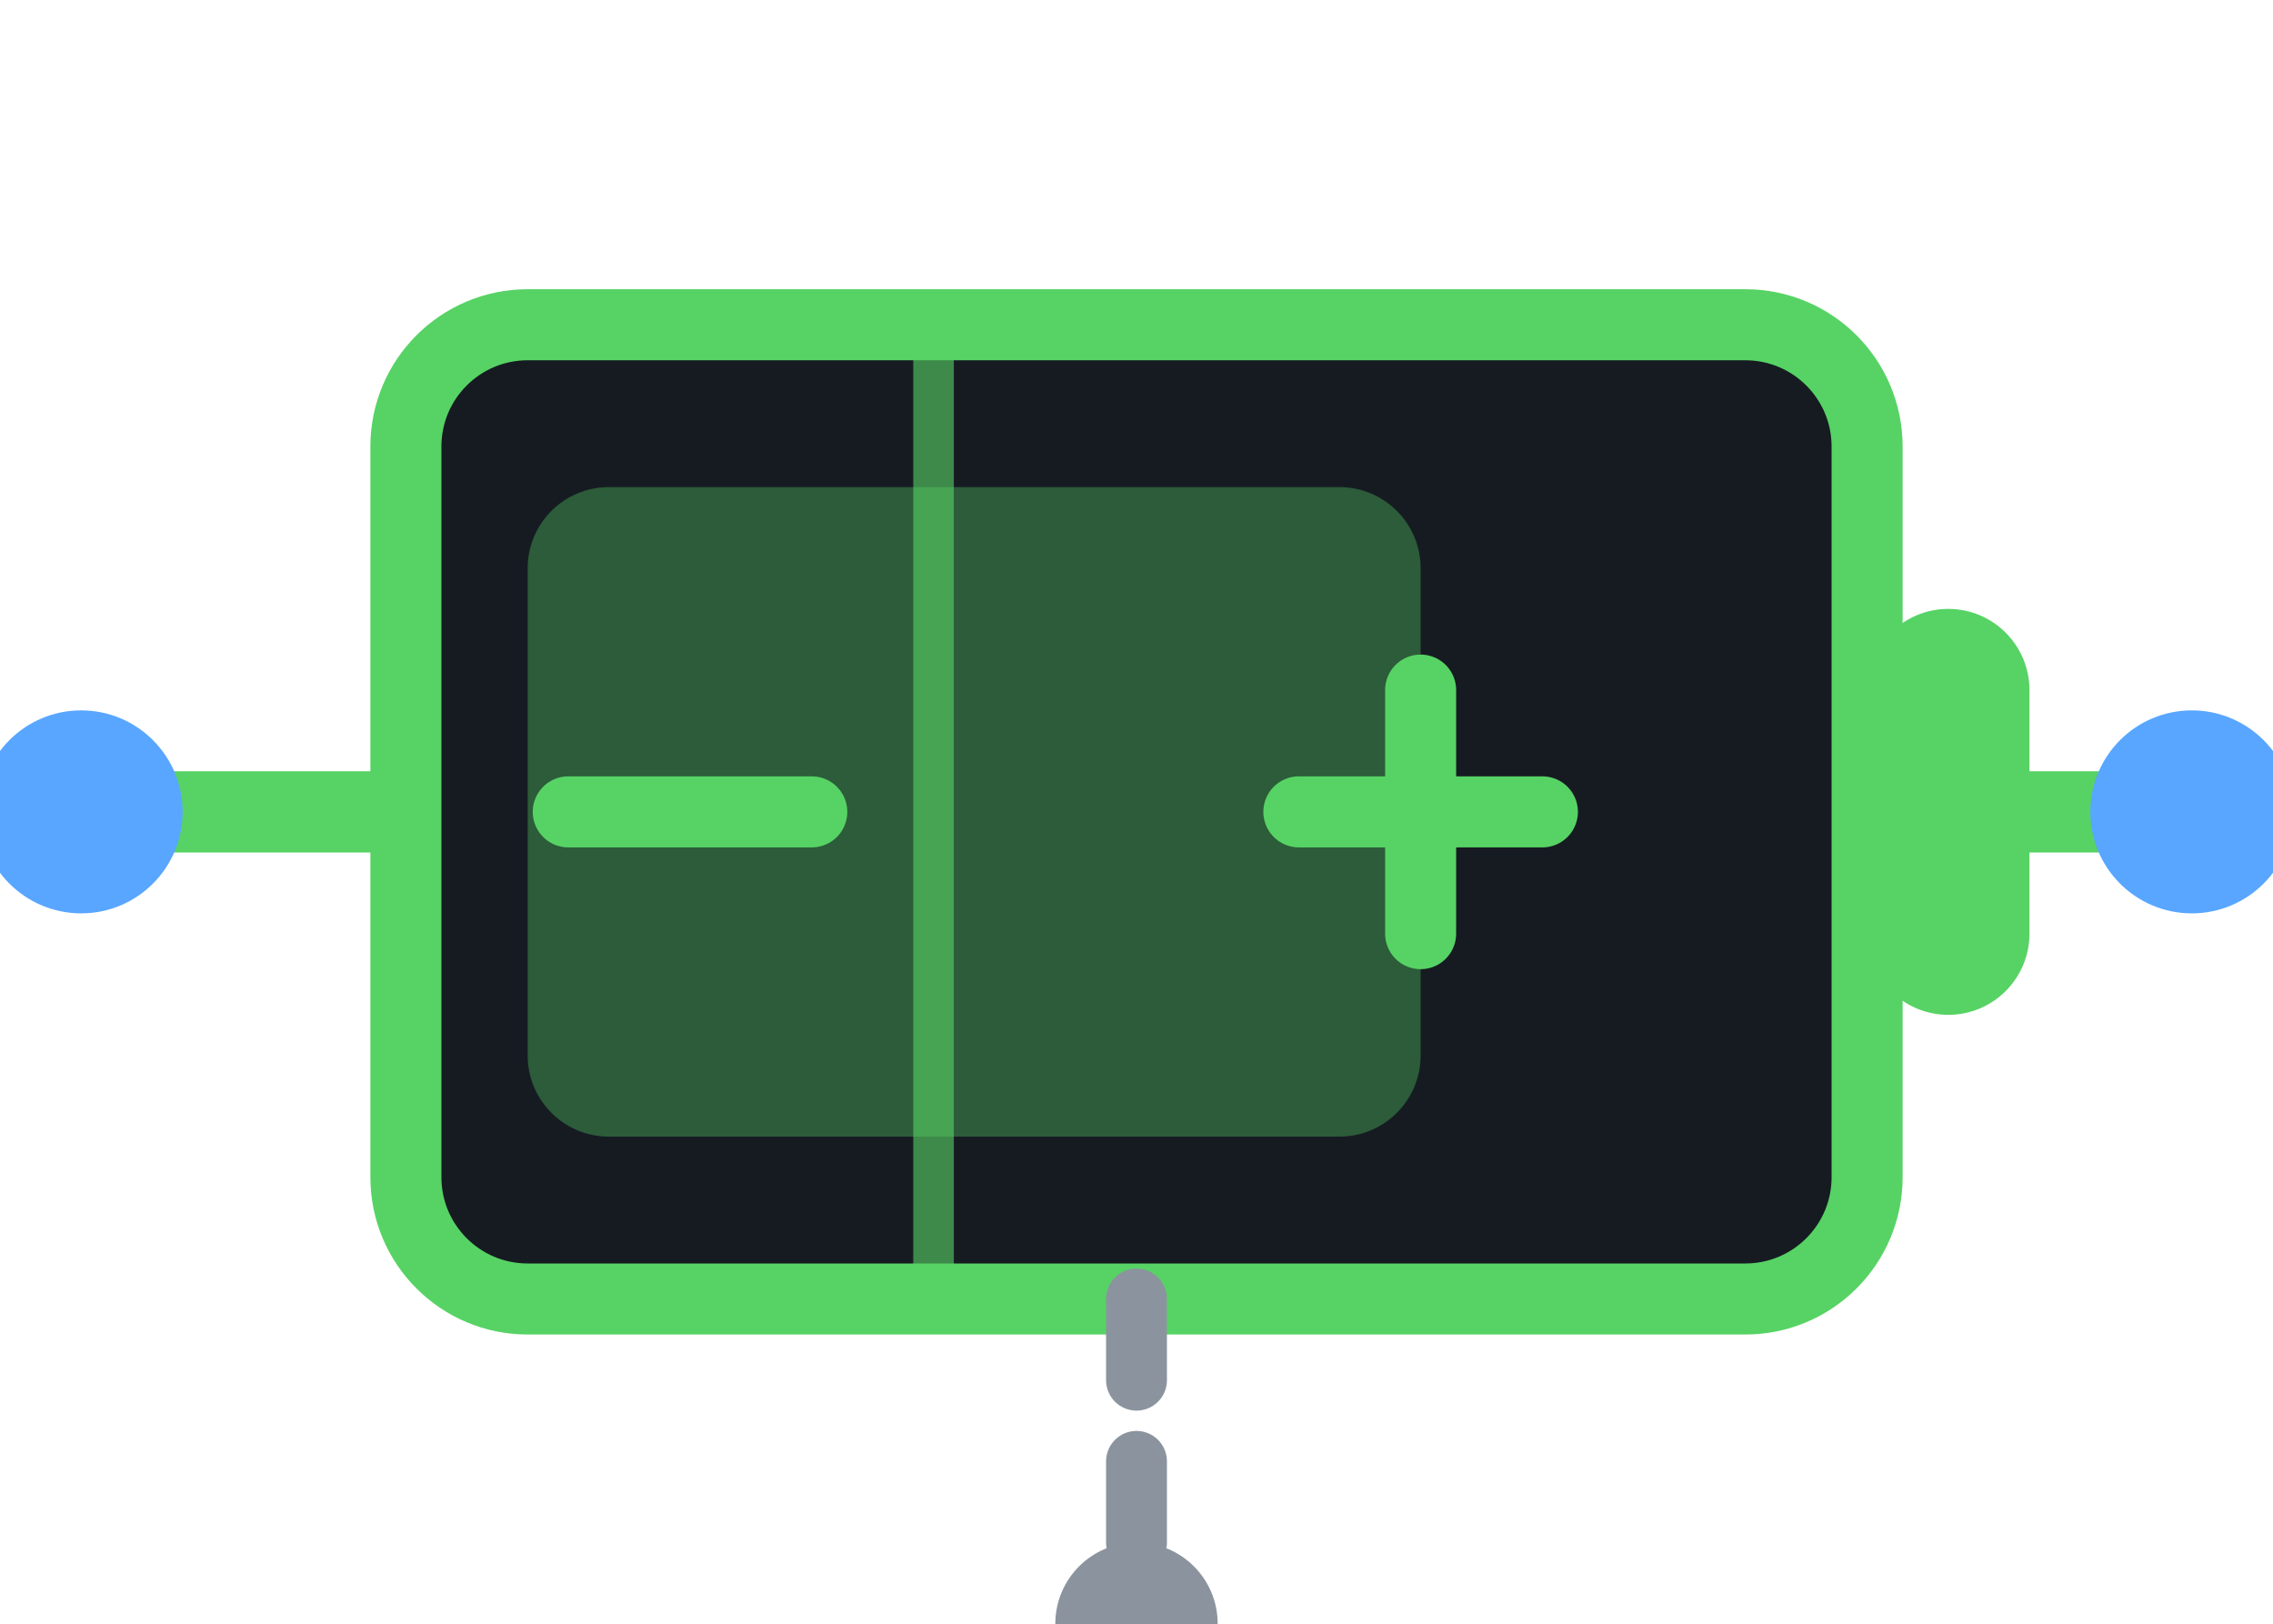
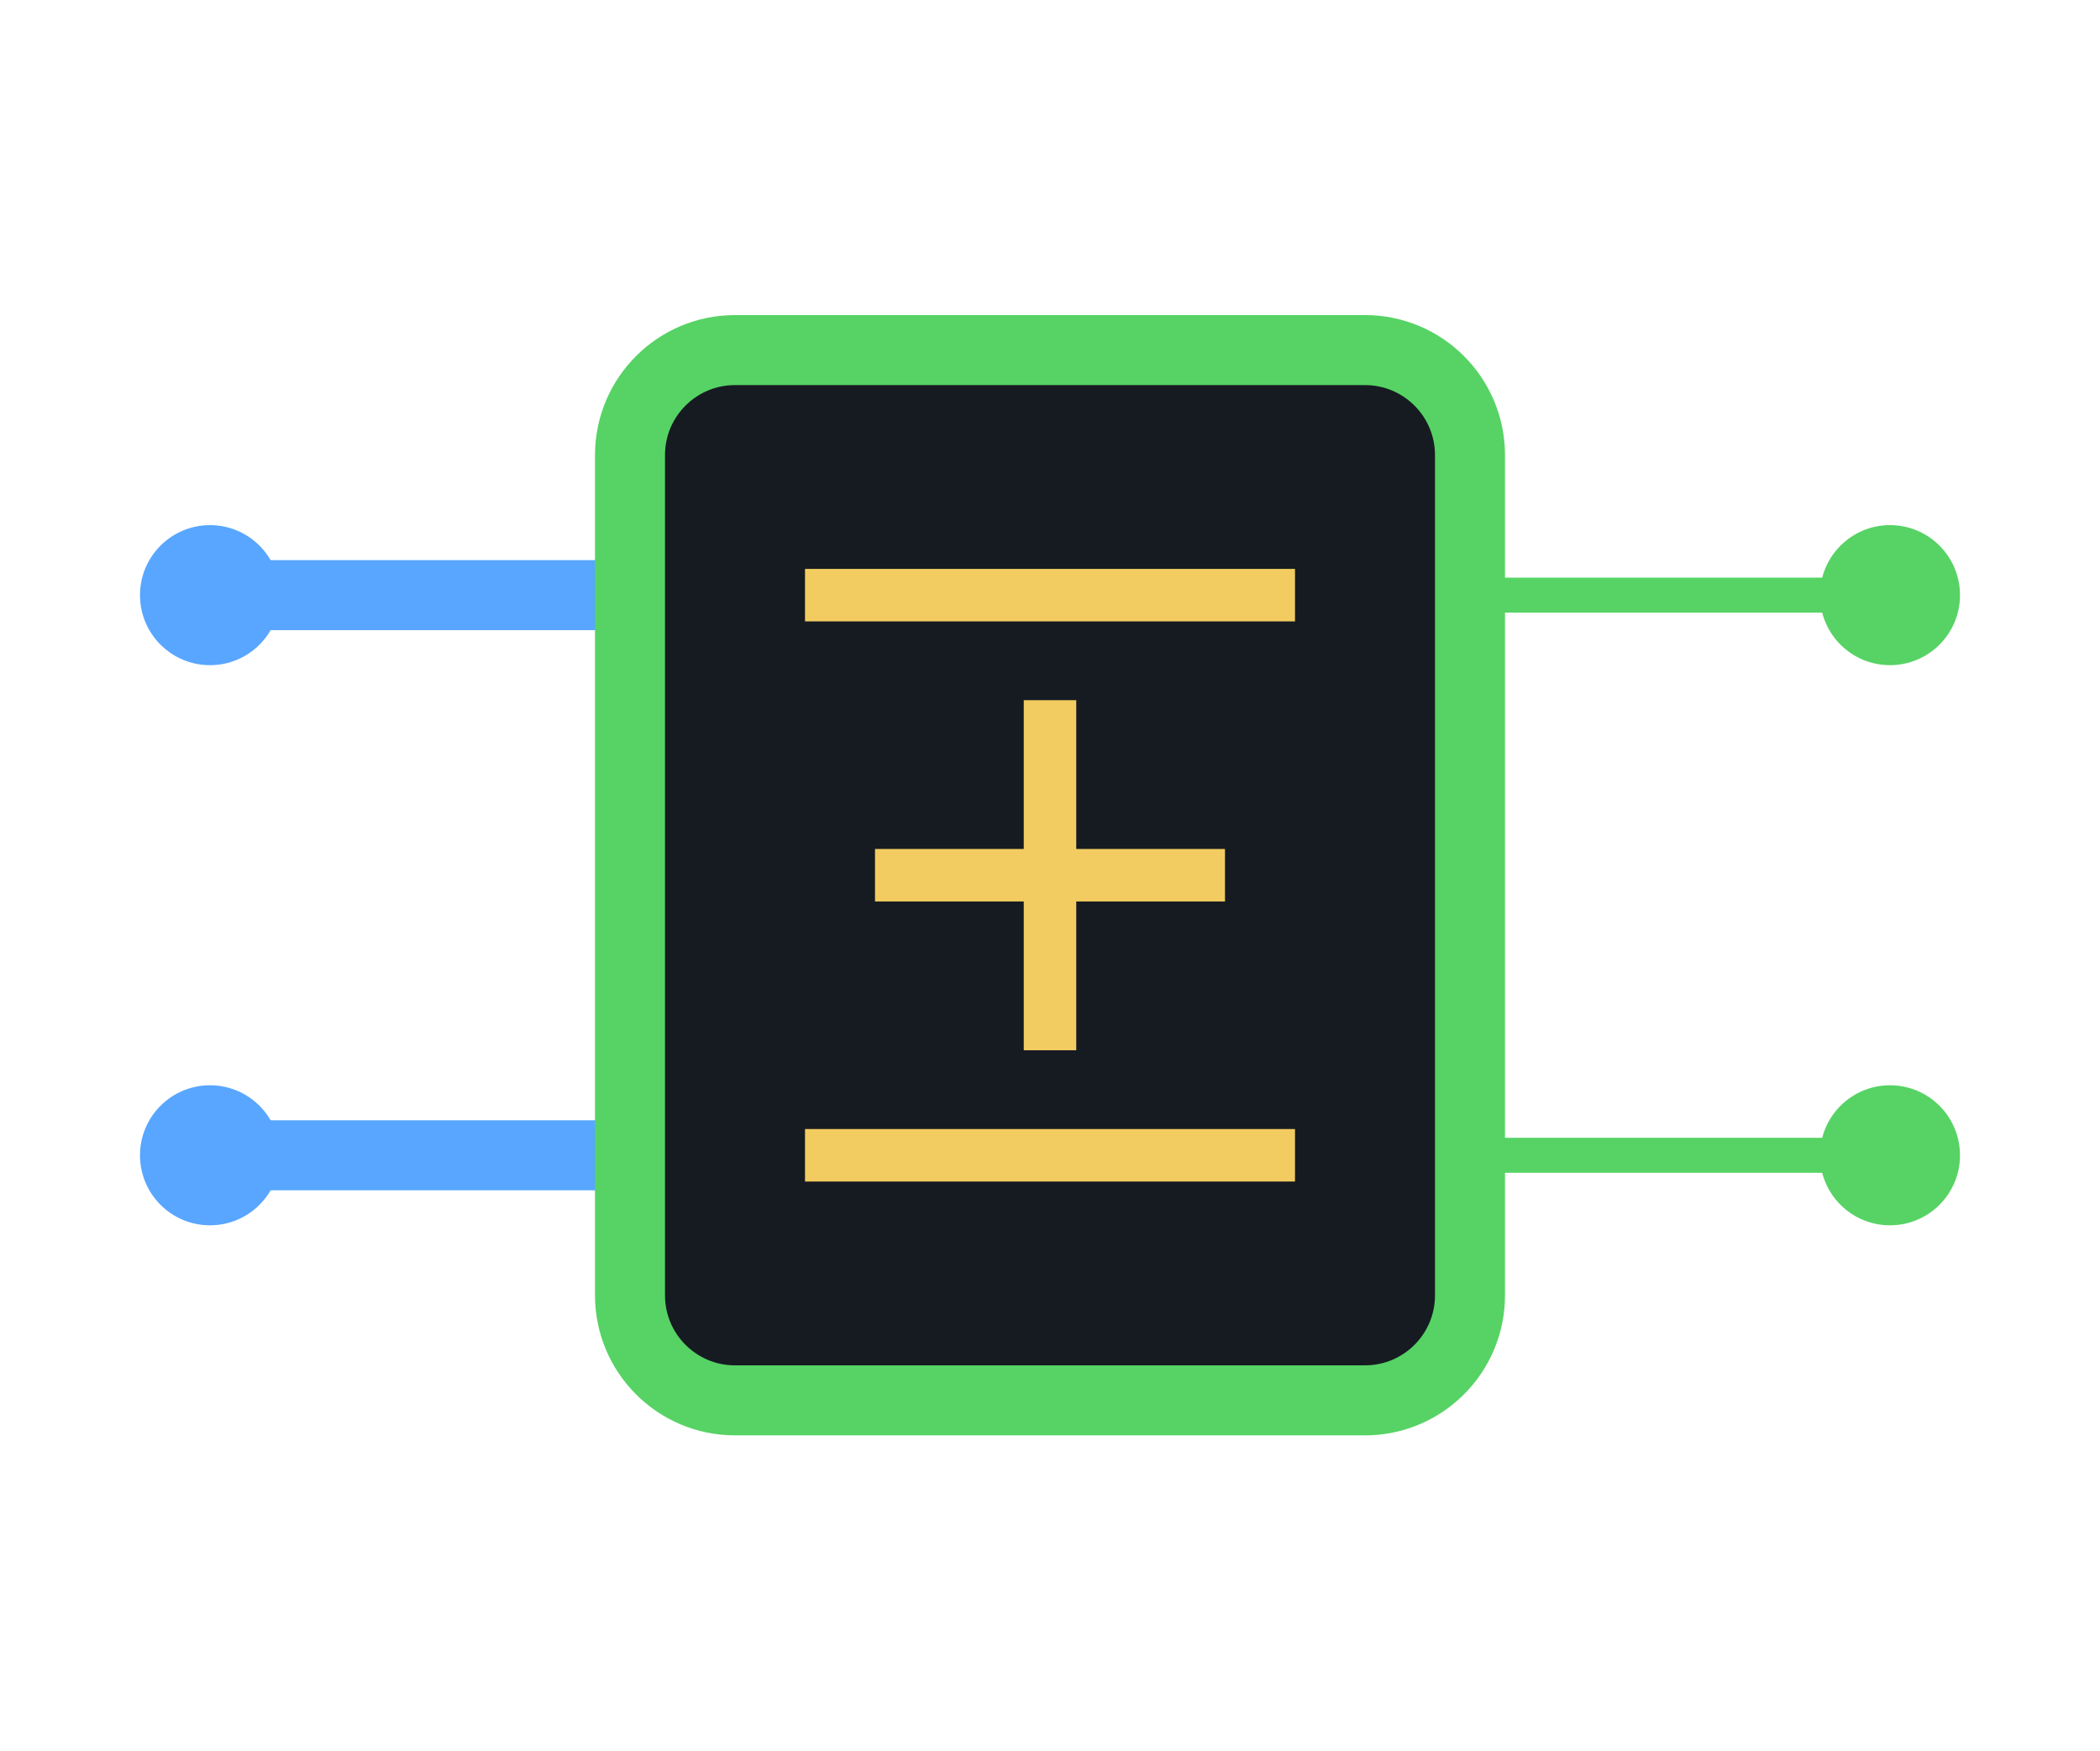
- <svg xmlns="http://www.w3.org/2000/svg" viewBox="-28 -20 56 40" width="56" height="40">
-   <line x1="18" y1="0" x2="26" y2="0" stroke="#56D364" stroke-width="2" stroke-linecap="round" />
-   <line x1="-26" y1="0" x2="-18" y2="0" stroke="#56D364" stroke-width="2" stroke-linecap="round" />
-   <rect x="-18" y="-12" width="36" height="24" rx="3" ry="3" fill="#161B22" stroke="#56D364" stroke-width="1.75" />
-   <rect x="18" y="-5" width="4" height="10" rx="2" ry="2" fill="#56D364" />
-   <rect x="-15" y="-8" width="22" height="16" rx="2" ry="2" fill="#56D364" opacity="0.35" />
-   <line x1="-5" y1="-12" x2="-5" y2="12" stroke="#56D364" stroke-width="1" opacity="0.6" />
-   <line x1="4" y1="0" x2="10" y2="0" stroke="#56D364" stroke-width="1.75" stroke-linecap="round" />
-   <line x1="7" y1="-3" x2="7" y2="3" stroke="#56D364" stroke-width="1.75" stroke-linecap="round" />
-   <line x1="-14" y1="0" x2="-8" y2="0" stroke="#56D364" stroke-width="1.75" stroke-linecap="round" />
-   <line x1="0" y1="12" x2="0" y2="20" stroke="#8B949E" stroke-width="1.5" stroke-linecap="round" stroke-dasharray="2,2" />
-   <circle cx="26" cy="0" r="2.5" fill="#58A6FF" />
-   <circle cx="-26" cy="0" r="2.5" fill="#58A6FF" />
-   <circle cx="0" cy="20" r="2" fill="#8B949E" />
+ <svg xmlns="http://www.w3.org/2000/svg" viewBox="-30 -25 60 50">
+   <line x1="-24" y1="-8" x2="-12" y2="-8" stroke="#58A6FF" stroke-width="2" />
+   <line x1="-24" y1="8" x2="-12" y2="8" stroke="#58A6FF" stroke-width="2" />
+   <rect x="-12" y="-15" width="24" height="30" rx="3" fill="#161B22" stroke="#56D364" stroke-width="2" />
+   <path d="M-7-8H7M-7 8H7M0-5v10M-5 0H5" stroke="#F2CC60" stroke-width="1.5" />
+   <line x1="12" y1="-8" x2="24" y2="-8" stroke="#56D364" />
+   <line x1="12" y1="8" x2="24" y2="8" stroke="#56D364" />
+   <circle cx="-24" cy="-8" r="2" fill="#58A6FF" />
+   <circle cx="-24" cy="8" r="2" fill="#58A6FF" />
+   <circle cx="24" cy="-8" r="2" fill="#56D364" />
+   <circle cx="24" cy="8" r="2" fill="#56D364" />
</svg>
